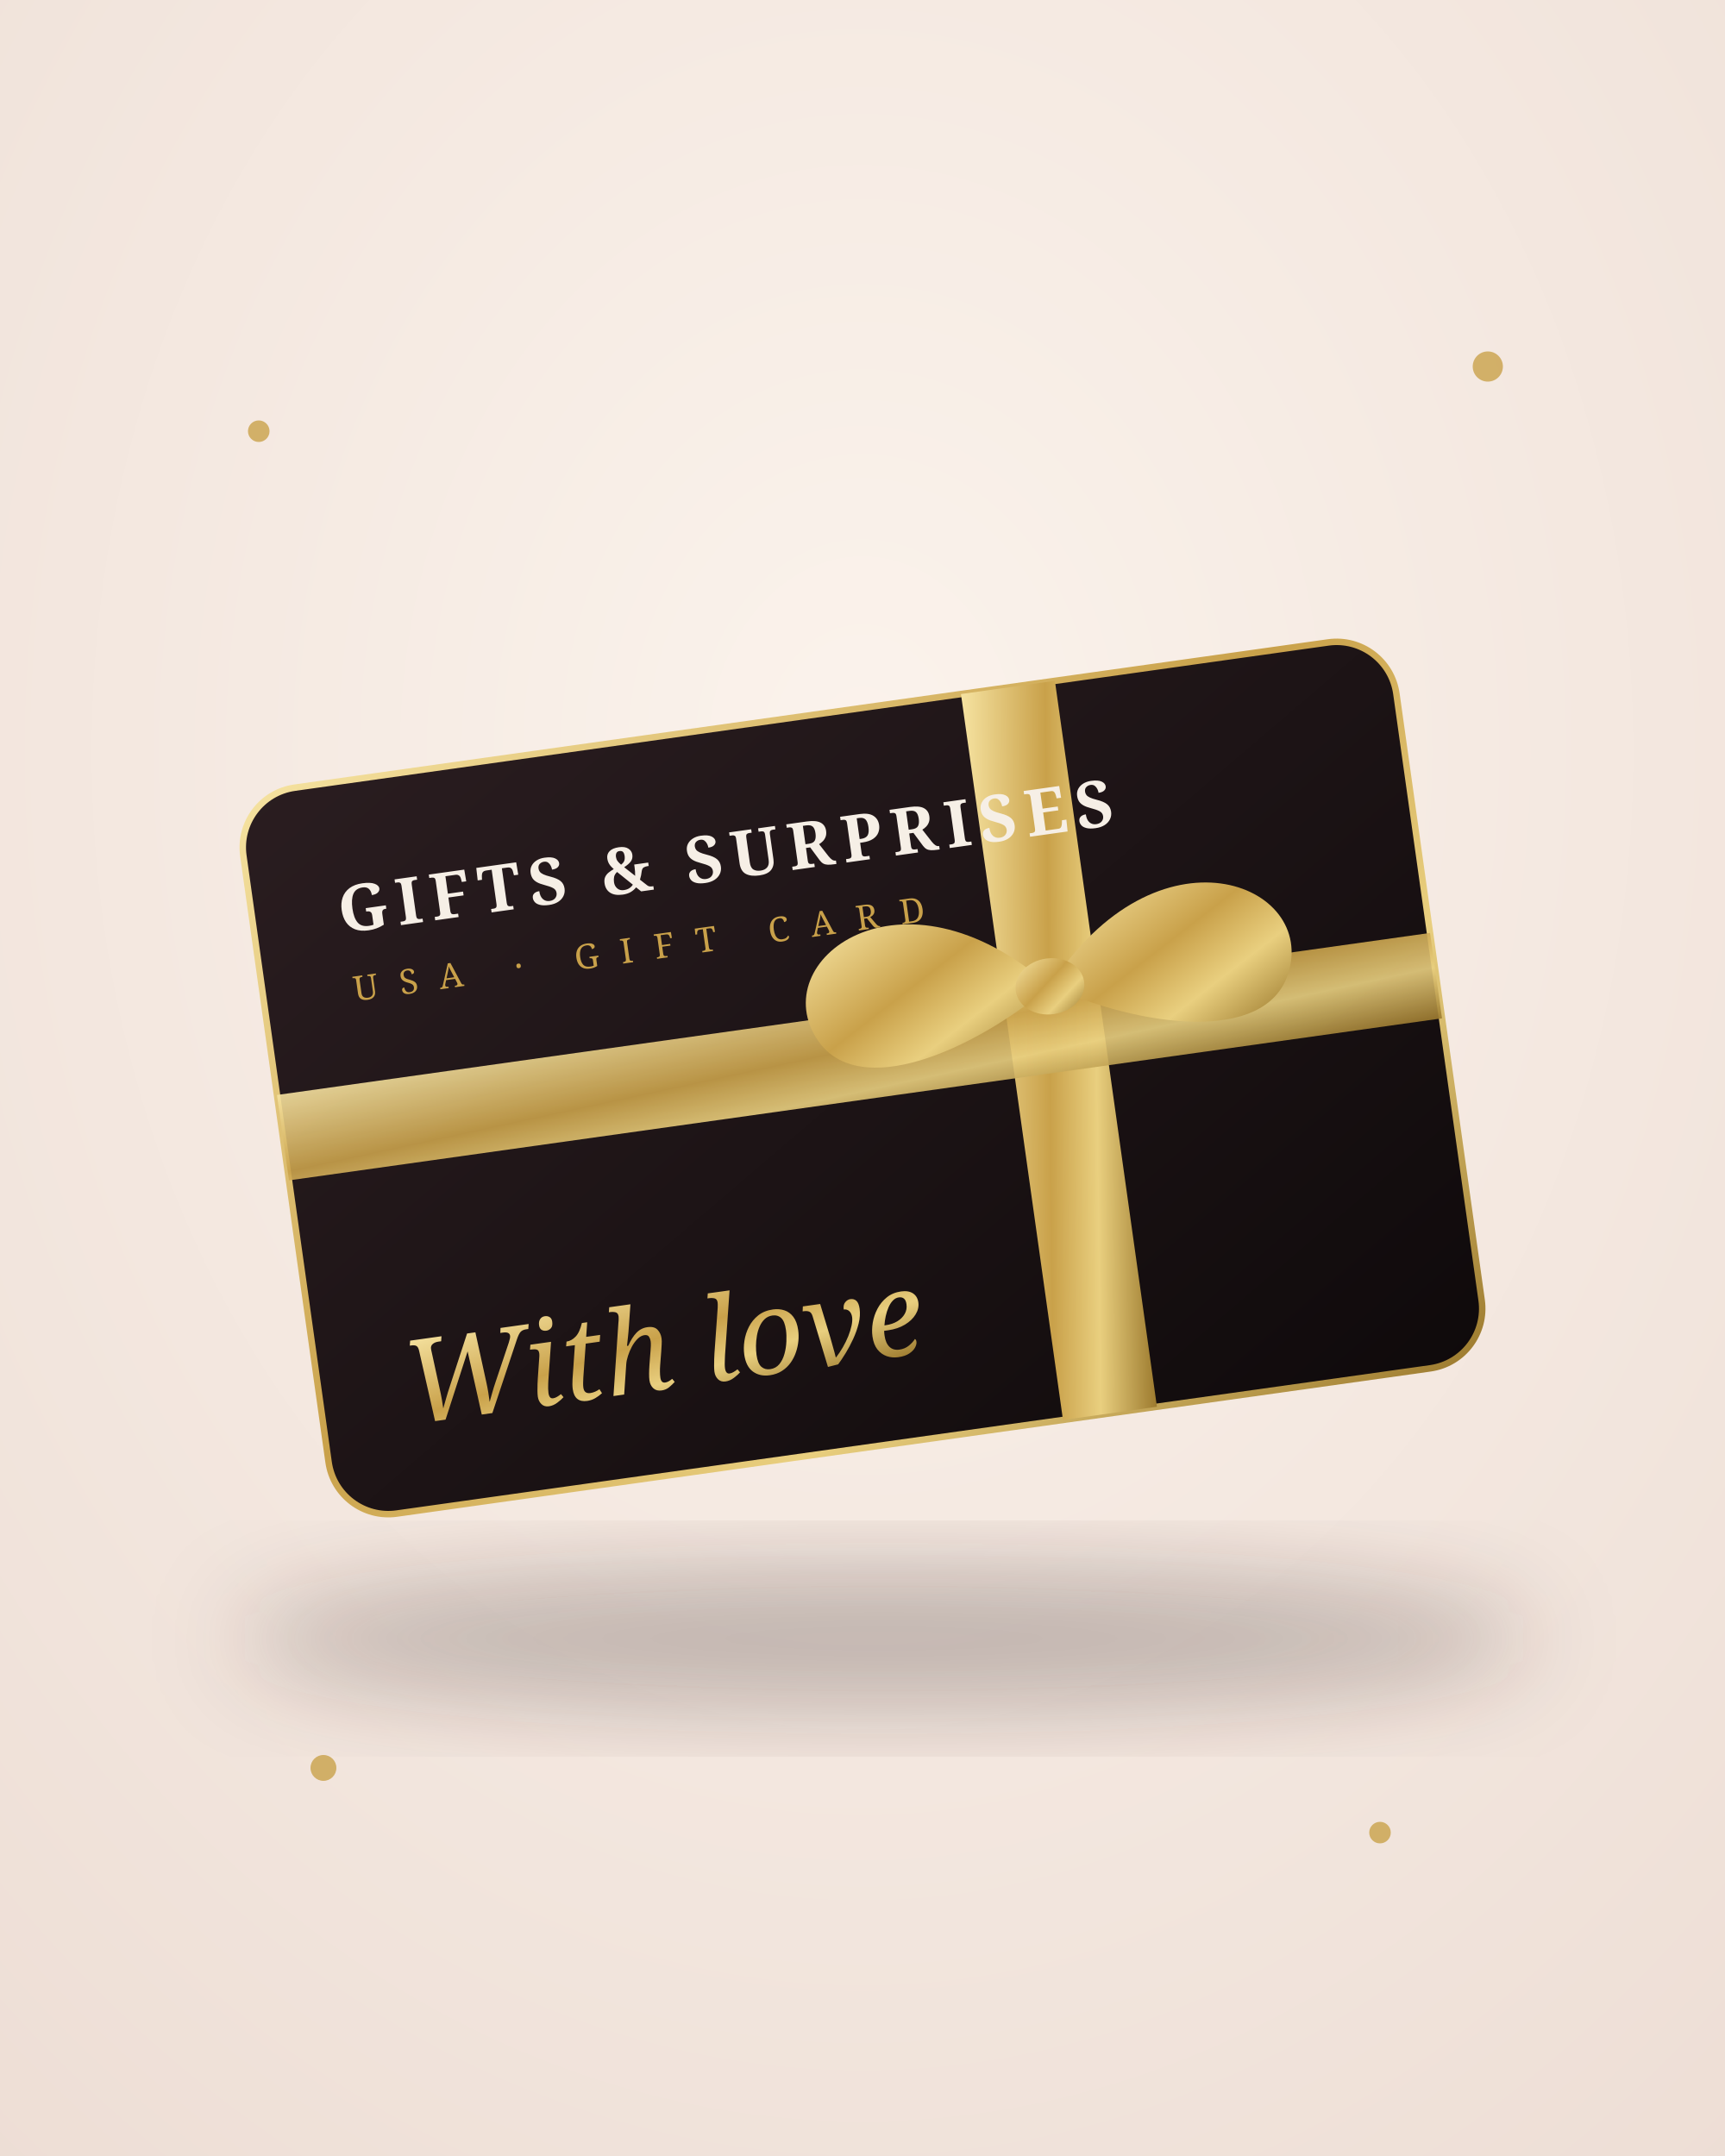
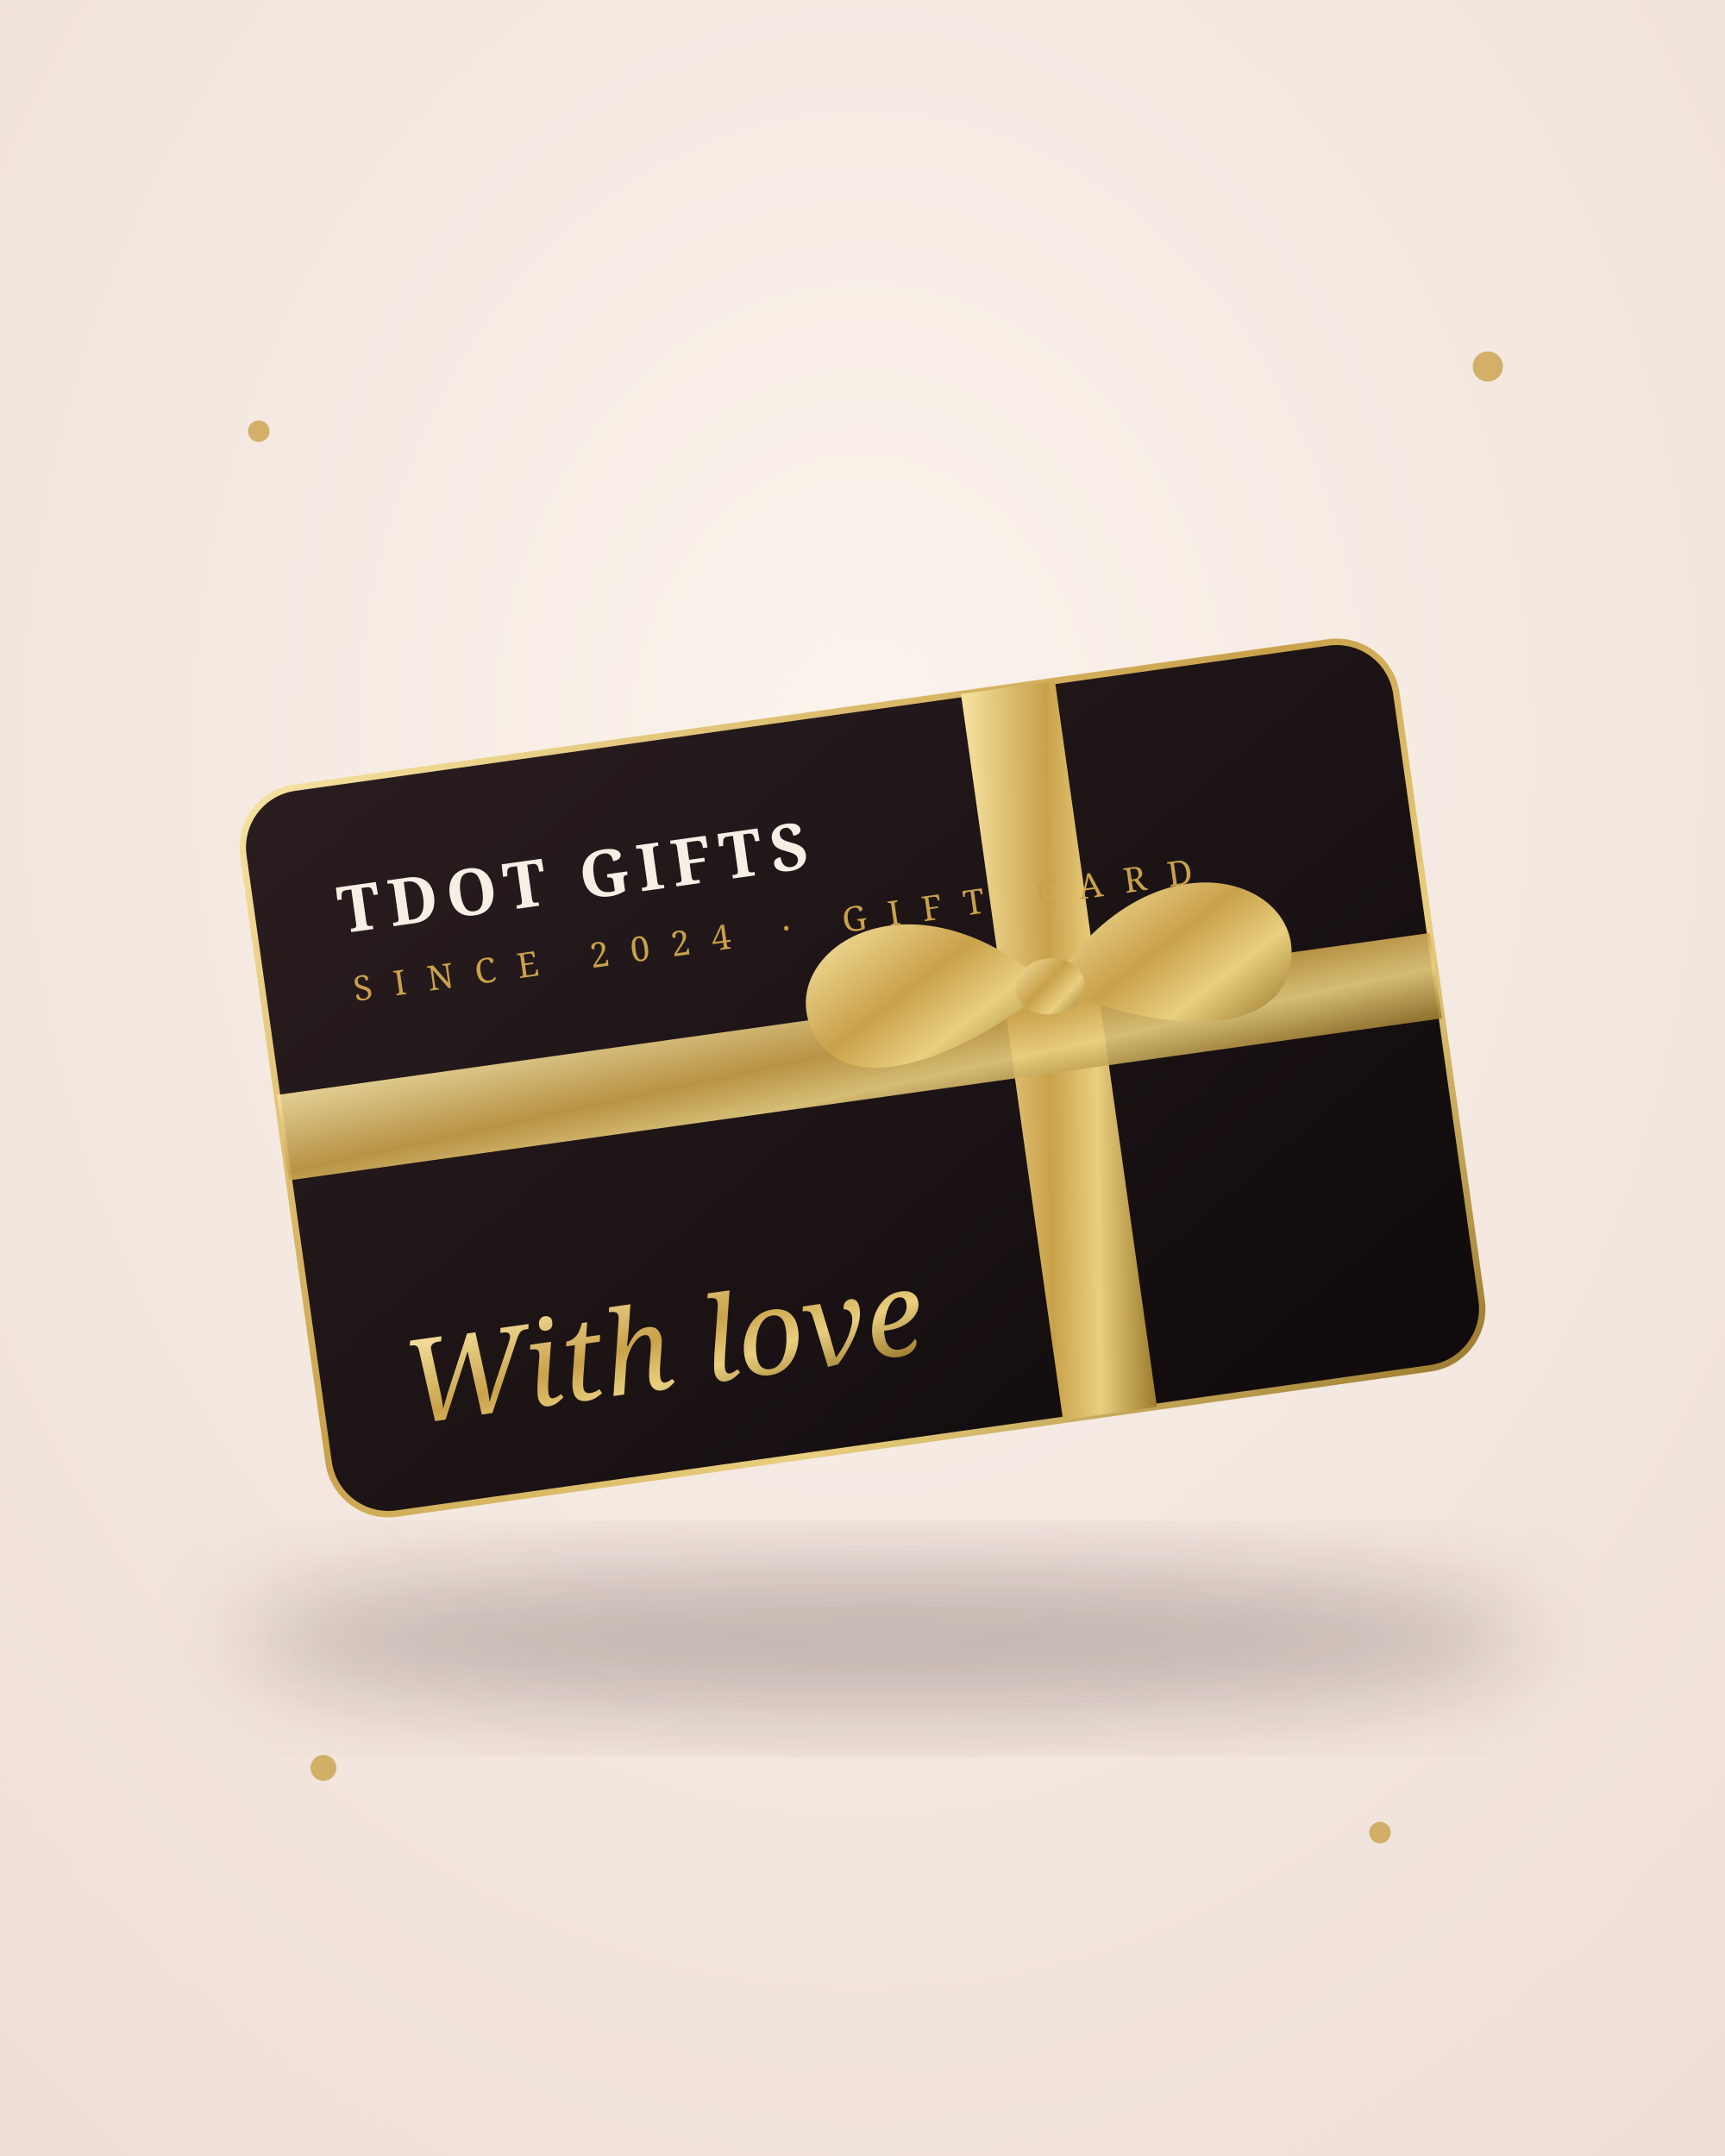
<svg xmlns="http://www.w3.org/2000/svg" viewBox="0 0 800 1000" width="800" height="1000">
  <defs>
    <linearGradient id="g" x1="0" y1="0" x2="1" y2="1">
      <stop offset="0" stop-color="#f6e3a1" />
      <stop offset=".45" stop-color="#c9a14a" />
      <stop offset=".7" stop-color="#e9cf7f" />
      <stop offset="1" stop-color="#9c7a2e" />
    </linearGradient>
    <radialGradient id="bg" cx=".5" cy=".35" r=".9">
      <stop offset="0" stop-color="#fbf3ec" />
      <stop offset="1" stop-color="#ecdcd3" />
    </radialGradient>
    <linearGradient id="card" x1="0" y1="0" x2="1" y2="1">
      <stop offset="0" stop-color="#2a1d20" />
      <stop offset="1" stop-color="#0f0a0b" />
    </linearGradient>
    <filter id="s" x="-30%" y="-30%" width="160%" height="160%">
      <feGaussianBlur stdDeviation="22" />
    </filter>
  </defs>
  <rect width="800" height="1000" fill="url(#bg)" />
  <ellipse cx="410" cy="760" rx="300" ry="34" fill="#2a1418" opacity=".25" filter="url(#s)" />
  <g transform="rotate(-8 400 500)">
    <rect x="130" y="330" width="540" height="340" rx="28" fill="url(#card)" />
    <rect x="130" y="330" width="540" height="340" rx="28" fill="none" stroke="url(#g)" stroke-width="3" />
    <rect x="470" y="330" width="44" height="340" fill="url(#g)" />
    <rect x="130" y="470" width="540" height="40" fill="url(#g)" opacity=".9" />
    <g transform="translate(492 470)">
      <path d="M0 0 C -60 -70 -130 -30 -110 10 C -95 40 -40 25 0 0Z" fill="url(#g)" />
      <path d="M0 0 C 60 -70 130 -30 110 10 C 95 40 40 25 0 0Z" fill="url(#g)" />
      <ellipse rx="16" ry="13" fill="url(#g)" />
    </g>
-     <text x="170" y="400" font-family="Georgia, serif" font-size="30" font-weight="700" letter-spacing="4" fill="#f6efe6">GIFTS &amp; SURPRISES</text>
-     <text x="172" y="432" font-family="Georgia, serif" font-size="16" letter-spacing="10" fill="#c9a14a">USA · GIFT CARD</text>
+     <text x="170" y="400" font-family="Georgia, serif" font-size="30" font-weight="700" letter-spacing="4" fill="#f6efe6">TDOT GIFTS</text>
+     <text x="172" y="432" font-family="Georgia, serif" font-size="16" letter-spacing="10" fill="#c9a14a">SINCE 2024 · GIFT CARD</text>
    <text x="170" y="630" font-family="Georgia, serif" font-style="italic" font-size="54" fill="url(#g)">With love</text>
  </g>
  <g fill="#c9a14a" opacity=".8">
    <circle cx="120" cy="200" r="5" />
    <circle cx="690" cy="170" r="7" />
    <circle cx="640" cy="850" r="5" />
    <circle cx="150" cy="820" r="6" />
  </g>
</svg>
